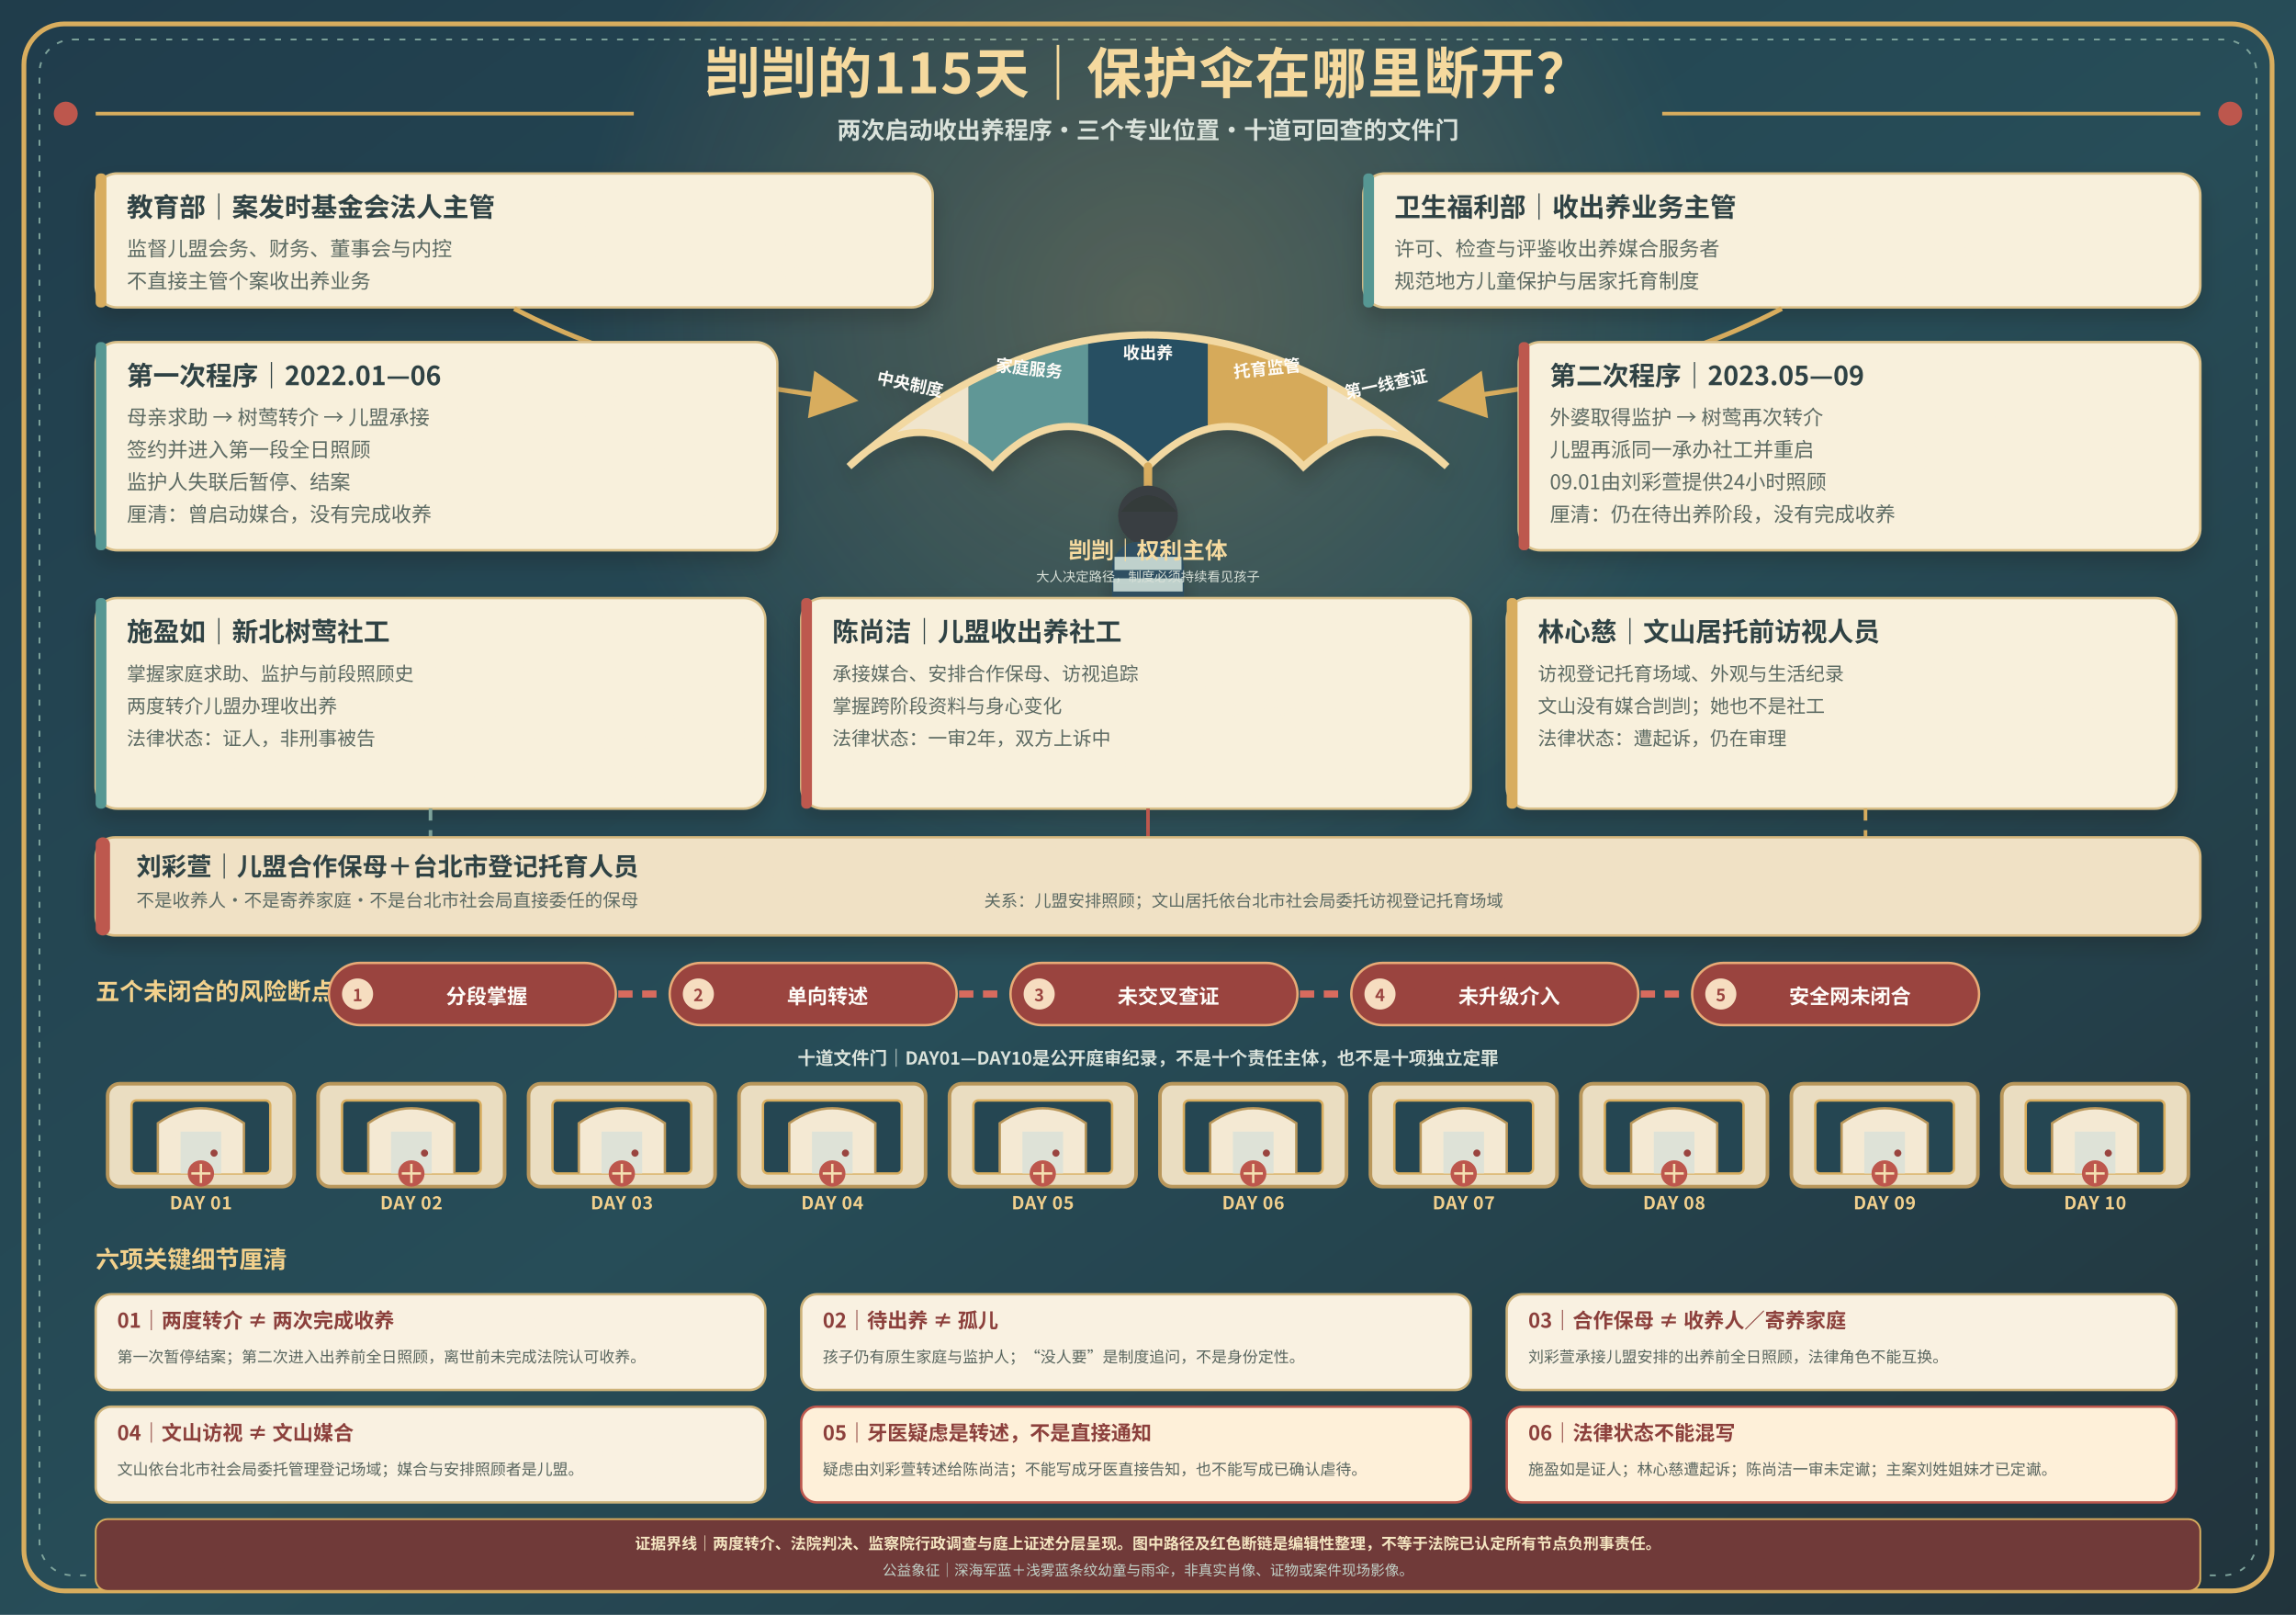
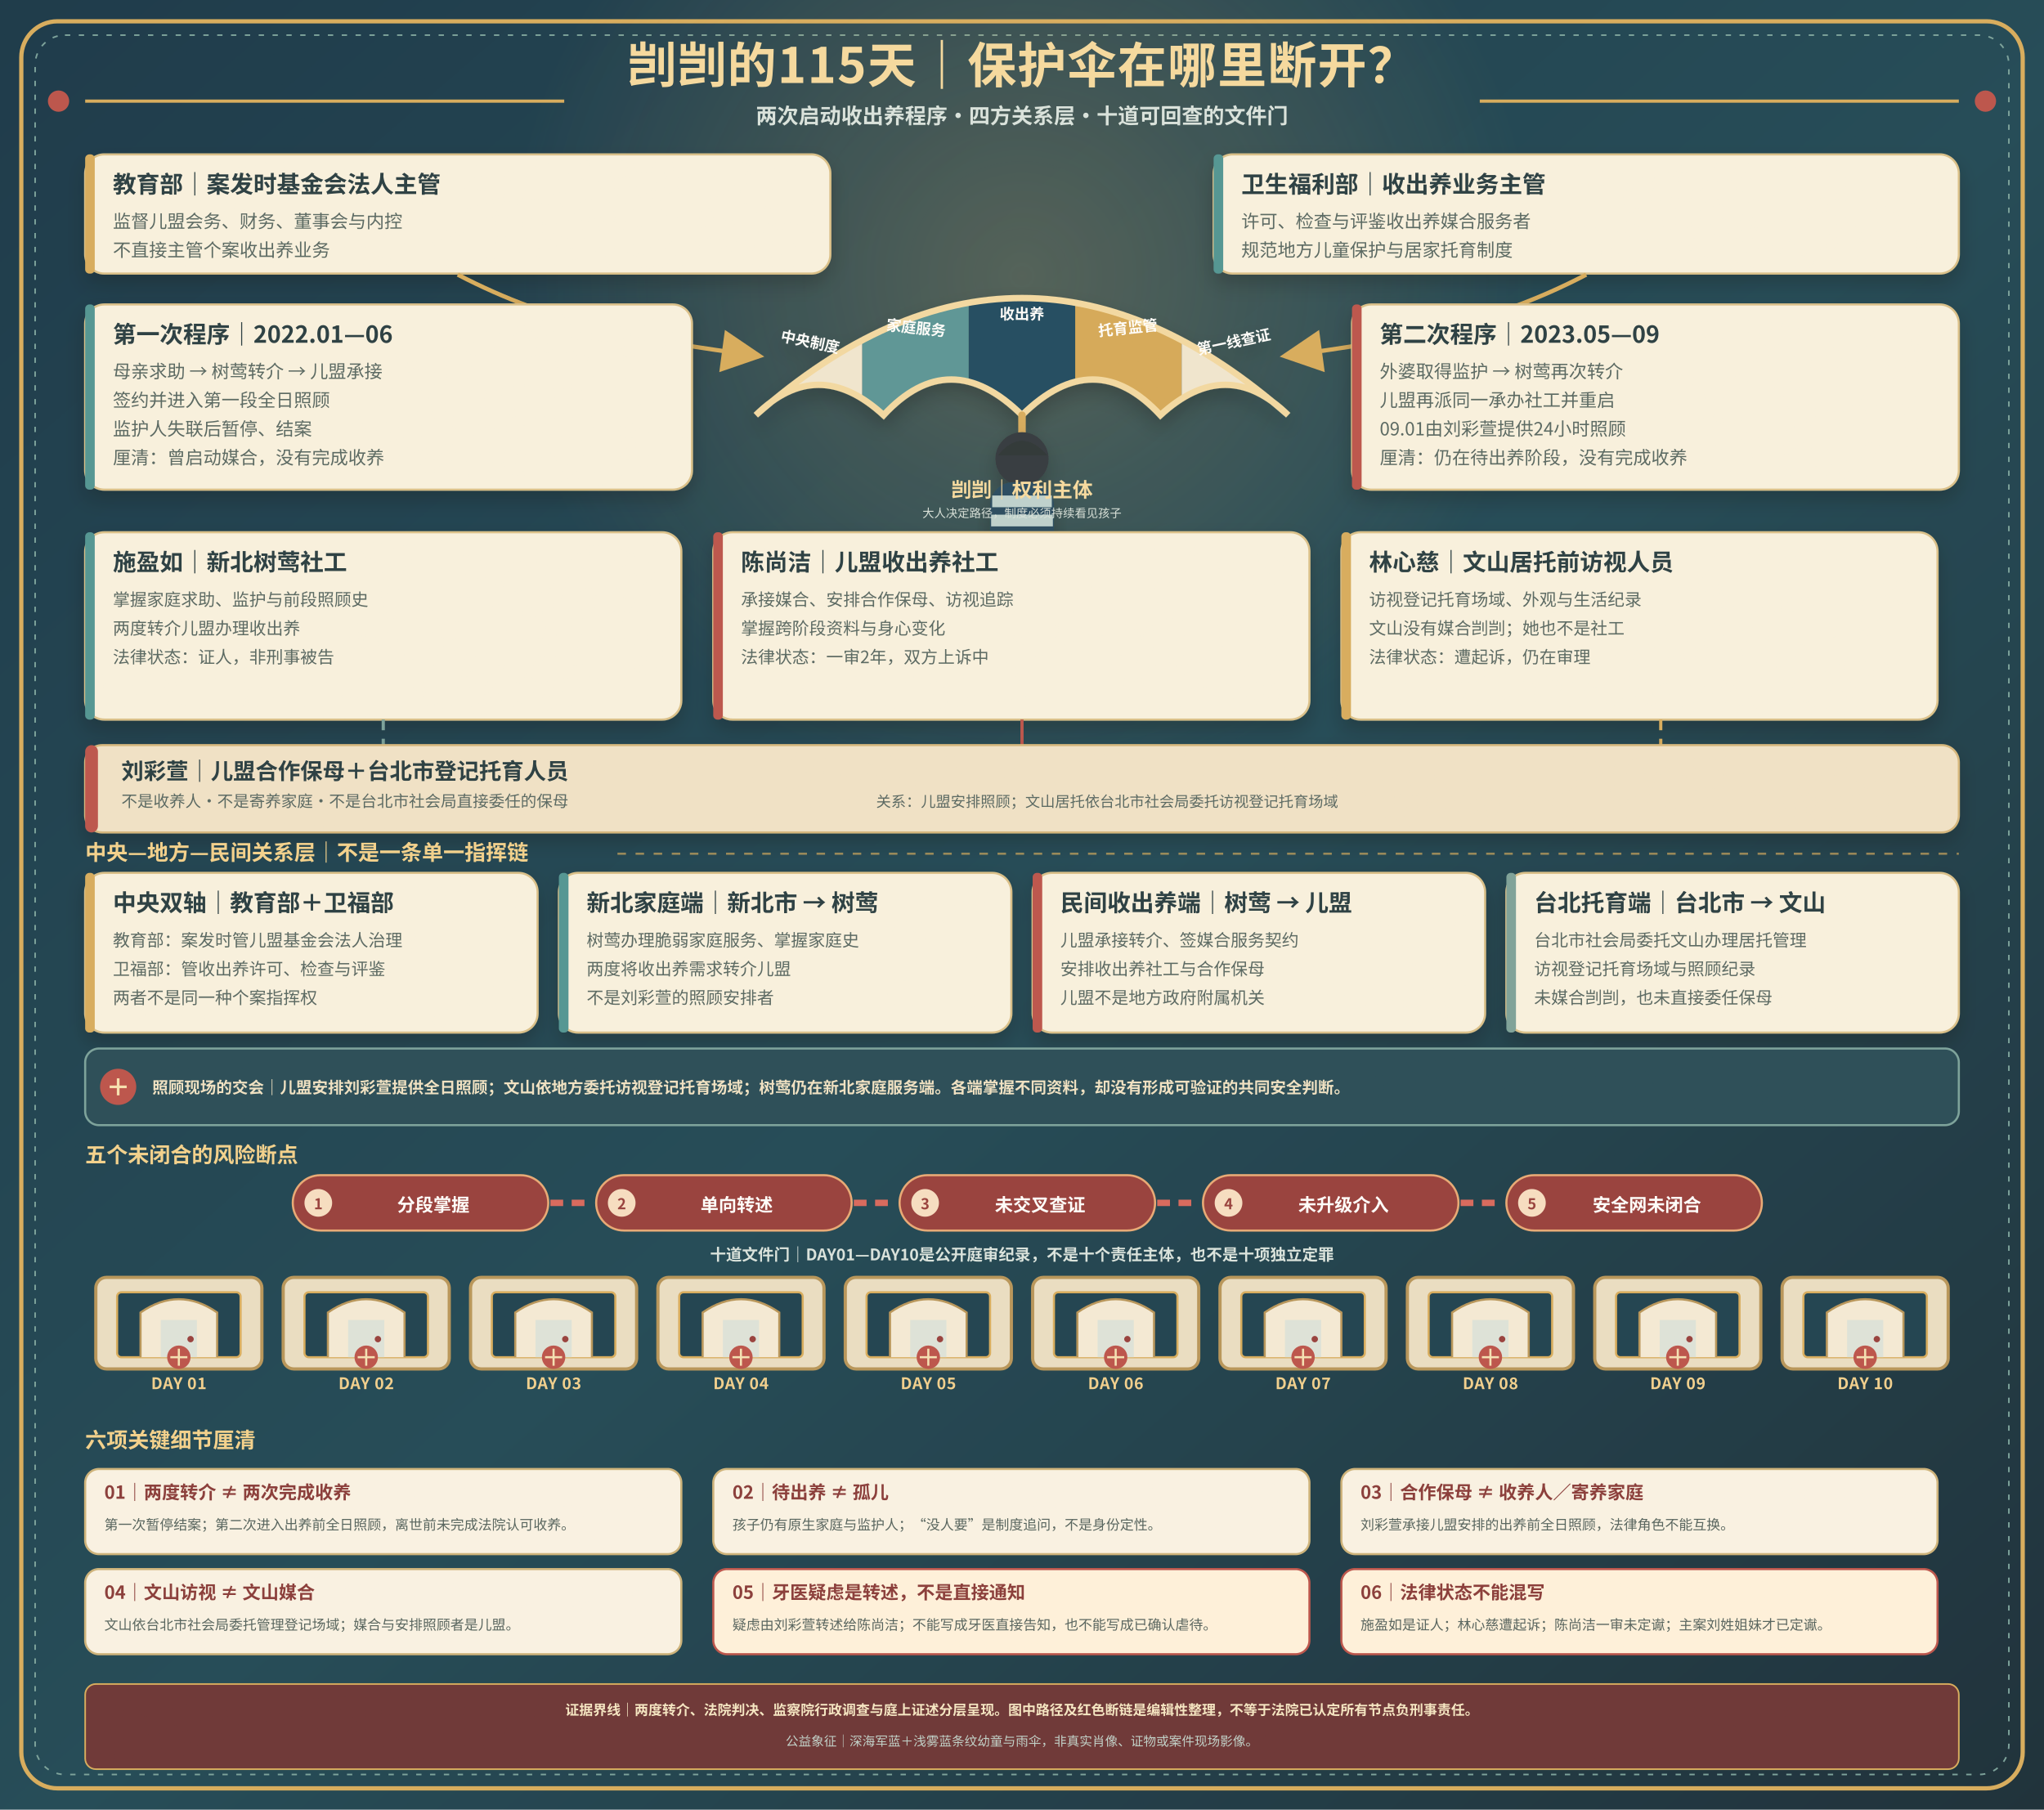
- <svg xmlns="http://www.w3.org/2000/svg" width="1920" height="1350" viewBox="0 0 1920 1350" role="img" aria-labelledby="title desc" lang="zh-Hans">
+ <svg xmlns="http://www.w3.org/2000/svg" width="1920" height="1700" viewBox="0 0 1920 1700" role="img" aria-labelledby="title desc" lang="zh-Hans">
  <defs>
    <linearGradient id="bg" x1="0" y1="0" x2="1" y2="1">
      <stop offset="0" stop-color="#06283d" />
      <stop offset=".52" stop-color="#0d3a4b" />
      <stop offset="1" stop-color="#071d2b" />
    </linearGradient>
    <radialGradient id="glow">
      <stop offset="0" stop-color="#d7a95d" stop-opacity=".27" />
      <stop offset="1" stop-color="#d7a95d" stop-opacity="0" />
    </radialGradient>
    <filter id="paper">
      <feTurbulence baseFrequency=".7" numOctaves="3" seed="17" type="fractalNoise" result="noise" />
      <feColorMatrix in="noise" values="1 0 0 0 0  0 1 0 0 0  0 0 1 0 0  0 0 0 .065 0" />
      <feBlend in="SourceGraphic" mode="multiply" />
    </filter>
    <filter id="shadow" x="-20%" y="-20%" width="140%" height="150%">
      <feDropShadow dx="0" dy="9" stdDeviation="9" flood-color="#000" flood-opacity=".27" />
    </filter>
    <marker id="arrow" markerWidth="10" markerHeight="10" refX="8" refY="5" orient="auto">
      <path d="M0 0 L10 5 L0 10 Z" fill="#d4a652" />
    </marker>
    <clipPath id="canopy">
      <path d="M710 390 Q960 170 1210 390 Q1152 333 1090 390 Q1028 323 960 390 Q892 323 830 390 Q768 333 710 390 Z" />
    </clipPath>
    <g id="door">
      <rect x="0" y="0" width="156" height="86" rx="10" fill="#e8dcc1" stroke="#b28d4f" stroke-width="3" />
      <rect x="20" y="14" width="116" height="61" rx="4" fill="#0b3245" stroke="#d4a652" stroke-width="2" />
      <path d="M42 75V33Q78 8 114 33V75" fill="#f4ead5" stroke="#b28d4f" stroke-width="2" />
      <rect x="61" y="40" width="34" height="35" fill="#dbe2da" />
      <circle cx="89" cy="58" r="3" fill="#8f302f" />
      <circle cx="78" cy="75" r="11" fill="#b6463f" />
      <path d="M70 75h16M78 67v16" stroke="#f4dfb0" stroke-width="2" />
    </g>
    <style>
      text{font-family:'Noto Sans CJK SC','Noto Sans TC','Microsoft JhengHei','PingFang TC',sans-serif}
-       .title{font-weight:900;fill:#f5d89a;letter-spacing:1px}.subtitle{font-weight:600;fill:#d6e2de}.card-title{font-weight:900;fill:#172e36}.card-copy{font-weight:500;fill:#4a5b58}.small-label{font-weight:800;fill:#f3cf86}.umbrella-label{font-weight:800;fill:#fff}.child-title{font-weight:900;fill:#f6d99b}.child-copy{font-weight:500;fill:#d6e1dc}.risk-number{font-weight:900;fill:#8f302f}.risk-copy{font-weight:800;fill:#fff}.door-label{font-weight:900;fill:#f0cd87;letter-spacing:.5px}.clarify-title{font-weight:900;fill:#7f2c2c}.clarify-copy{font-weight:500;fill:#465653}.boundary{font-weight:600;fill:#f5e6c2}.art-note{font-weight:500;fill:#bcd0ca}
+       .title{font-weight:900;fill:#f5d89a;letter-spacing:1px}.subtitle{font-weight:600;fill:#d6e2de}.card-title{font-weight:900;fill:#172e36}.card-copy{font-weight:500;fill:#4a5b58}.small-label{font-weight:800;fill:#f3cf86}.umbrella-label{font-weight:800;fill:#fff}.child-title{font-weight:900;fill:#f6d99b}.child-copy{font-weight:500;fill:#d6e1dc}.relation-note{font-weight:650;fill:#efe1c2}.risk-number{font-weight:900;fill:#8f302f}.risk-copy{font-weight:800;fill:#fff}.door-label{font-weight:900;fill:#f0cd87;letter-spacing:.5px}.clarify-title{font-weight:900;fill:#7f2c2c}.clarify-copy{font-weight:500;fill:#465653}.boundary{font-weight:600;fill:#f5e6c2}.art-note{font-weight:500;fill:#bcd0ca}
    </style>
  </defs>
-   <rect width="1920" height="1350" fill="url(#bg)" />
-   <rect x="20" y="20" width="1880" height="1310" rx="34" fill="none" stroke="#d4a652" stroke-width="4" />
-   <rect x="33" y="33" width="1854" height="1284" rx="28" fill="none" stroke="#6f9b96" stroke-width="1.5" stroke-dasharray="5 8" />
+   <rect width="1920" height="1700" fill="url(#bg)" />
+   <rect x="20" y="20" width="1880" height="1660" rx="34" fill="none" stroke="#d4a652" stroke-width="4" />
+   <rect x="33" y="33" width="1854" height="1634" rx="28" fill="none" stroke="#6f9b96" stroke-width="1.5" stroke-dasharray="5 8" />
  <circle cx="960" cy="260" r="480" fill="url(#glow)" />
  <path d="M80 95H530M1390 95H1840" stroke="#d4a652" stroke-width="3" />
  <circle cx="55" cy="95" r="10" fill="#b6463f" />
  <circle cx="1865" cy="95" r="10" fill="#b6463f" />
  <text x="960" y="78" text-anchor="middle" class="title" font-size="46">剀剀的115天｜保护伞在哪里断开？</text>
-   <text x="960" y="116" text-anchor="middle" class="subtitle" font-size="20">两次启动收出养程序・三个专业位置・十道可回查的文件门</text>
+   <text x="960" y="116" text-anchor="middle" class="subtitle" font-size="20">两次启动收出养程序・四方关系层・十道可回查的文件门</text>
  <g filter="url(#shadow)">
    <rect x="80" y="145" width="700" height="112" rx="18" fill="#f8f1df" stroke="#d7bc82" stroke-width="2" />
    <rect x="80" y="145" width="9" height="112" rx="4" fill="#d4a652" />
    <text x="106" y="181" class="card-title" font-size="22">教育部｜案发时基金会法人主管</text>
    <text x="106" y="214" class="card-copy" font-size="17" text-anchor="start">
      <tspan x="106" dy="0">监督儿盟会务、财务、董事会与内控</tspan>
      <tspan x="106" dy="27">不直接主管个案收出养业务</tspan>
    </text>
  </g>
  <g filter="url(#shadow)">
    <rect x="1140" y="145" width="700" height="112" rx="18" fill="#f8f1df" stroke="#d7bc82" stroke-width="2" />
    <rect x="1140" y="145" width="9" height="112" rx="4" fill="#438d8e" />
    <text x="1166" y="181" class="card-title" font-size="22">卫生福利部｜收出养业务主管</text>
    <text x="1166" y="214" class="card-copy" font-size="17" text-anchor="start">
      <tspan x="1166" dy="0">许可、检查与评鉴收出养媒合服务者</tspan>
      <tspan x="1166" dy="27">规范地方儿童保护与居家托育制度</tspan>
    </text>
  </g>
  <path d="M430 258 C520 305 605 320 710 334" fill="none" stroke="#d4a652" stroke-width="4" marker-end="url(#arrow)" />
  <path d="M1490 258 C1400 305 1315 320 1210 334" fill="none" stroke="#d4a652" stroke-width="4" marker-end="url(#arrow)" />
  <g filter="url(#shadow)">
    <rect x="80" y="286" width="570" height="174" rx="18" fill="#f8f1df" stroke="#d7bc82" stroke-width="2" />
    <rect x="80" y="286" width="9" height="174" rx="4" fill="#438d8e" />
    <text x="106" y="322" class="card-title" font-size="22">第一次程序｜2022.01—06</text>
    <text x="106" y="355" class="card-copy" font-size="17" text-anchor="start">
      <tspan x="106" dy="0">母亲求助 → 树莺转介 → 儿盟承接</tspan>
      <tspan x="106" dy="27">签约并进入第一段全日照顾</tspan>
      <tspan x="106" dy="27">监护人失联后暂停、结案</tspan>
      <tspan x="106" dy="27">厘清：曾启动媒合，没有完成收养</tspan>
    </text>
  </g>
  <g filter="url(#shadow)">
    <rect x="1270" y="286" width="570" height="174" rx="18" fill="#f8f1df" stroke="#d7bc82" stroke-width="2" />
    <rect x="1270" y="286" width="9" height="174" rx="4" fill="#b6463f" />
    <text x="1296" y="322" class="card-title" font-size="22">第二次程序｜2023.05—09</text>
    <text x="1296" y="355" class="card-copy" font-size="17" text-anchor="start">
      <tspan x="1296" dy="0">外婆取得监护 → 树莺再次转介</tspan>
      <tspan x="1296" dy="27">儿盟再派同一承办社工并重启</tspan>
      <tspan x="1296" dy="27">09.01由刘彩萱提供24小时照顾</tspan>
      <tspan x="1296" dy="27">厘清：仍在待出养阶段，没有完成收养</tspan>
    </text>
  </g>
  <g filter="url(#shadow)">
    <g clip-path="url(#canopy)">
      <rect x="710" y="170" width="100" height="230" fill="#efe5cf" />
      <rect x="810" y="170" width="100" height="230" fill="#4d8e91" />
      <rect x="910" y="170" width="100" height="230" fill="#0f3d56" />
      <rect x="1010" y="170" width="100" height="230" fill="#d2a34d" />
      <rect x="1110" y="170" width="100" height="230" fill="#efe5cf" />
    </g>
    <path d="M710 390 Q960 170 1210 390 Q1152 333 1090 390 Q1028 323 960 390 Q892 323 830 390 Q768 333 710 390 Z" fill="none" stroke="#f2d79d" stroke-width="6" />
    <path d="M960 390V447Q960 476 934 476" fill="none" stroke="#d4a652" stroke-width="7" stroke-linecap="round" />
    <text x="760" y="326" text-anchor="middle" class="umbrella-label" font-size="14" transform="rotate(12 760 326)">中央制度</text>
    <text x="860" y="313" text-anchor="middle" class="umbrella-label" font-size="14" transform="rotate(6 860 313)">家庭服务</text>
    <text x="960" y="300" text-anchor="middle" class="umbrella-label" font-size="14" transform="rotate(0 960 300)">收出养</text>
    <text x="1060" y="313" text-anchor="middle" class="umbrella-label" font-size="14" transform="rotate(-6 1060 313)">托育监管</text>
    <text x="1160" y="326" text-anchor="middle" class="umbrella-label" font-size="14" transform="rotate(-12 1160 326)">第一线查证</text>
  </g>
  <g transform="translate(890 402)" filter="url(#shadow)">
    <circle cx="70" cy="29" r="25" fill="#242c32" />
    <path d="M47 26Q70 -2 94 26" fill="#1d252b" />
    <rect x="40" y="51" width="60" height="72" rx="22" fill="#143e56" />
    <path d="M42 69H98M41 87H99M44 105H96" stroke="#b8cfce" stroke-width="11" />
    <rect x="49" y="116" width="17" height="32" rx="7" fill="#162d38" />
    <rect x="75" y="116" width="17" height="32" rx="7" fill="#162d38" />
  </g>
  <text x="960" y="467" text-anchor="middle" class="child-title" font-size="19">剀剀｜权利主体</text>
  <text x="960" y="486" text-anchor="middle" class="child-copy" font-size="11">大人决定路径，制度必须持续看见孩子</text>
  <g filter="url(#shadow)">
    <rect x="80" y="500" width="560" height="176" rx="18" fill="#f8f1df" stroke="#d7bc82" stroke-width="2" />
    <rect x="80" y="500" width="9" height="176" rx="4" fill="#438d8e" />
    <text x="106" y="536" class="card-title" font-size="22">施盈如｜新北树莺社工</text>
    <text x="106" y="569" class="card-copy" font-size="16" text-anchor="start">
      <tspan x="106" dy="0">掌握家庭求助、监护与前段照顾史</tspan>
      <tspan x="106" dy="27">两度转介儿盟办理收出养</tspan>
      <tspan x="106" dy="27">法律状态：证人，非刑事被告</tspan>
    </text>
  </g>
  <g filter="url(#shadow)">
    <rect x="670" y="500" width="560" height="176" rx="18" fill="#f8f1df" stroke="#d7bc82" stroke-width="2" />
    <rect x="670" y="500" width="9" height="176" rx="4" fill="#b6463f" />
    <text x="696" y="536" class="card-title" font-size="22">陈尚洁｜儿盟收出养社工</text>
    <text x="696" y="569" class="card-copy" font-size="16" text-anchor="start">
      <tspan x="696" dy="0">承接媒合、安排合作保母、访视追踪</tspan>
      <tspan x="696" dy="27">掌握跨阶段资料与身心变化</tspan>
      <tspan x="696" dy="27">法律状态：一审2年，双方上诉中</tspan>
    </text>
  </g>
  <g filter="url(#shadow)">
    <rect x="1260" y="500" width="560" height="176" rx="18" fill="#f8f1df" stroke="#d7bc82" stroke-width="2" />
    <rect x="1260" y="500" width="9" height="176" rx="4" fill="#d4a652" />
    <text x="1286" y="536" class="card-title" font-size="22">林心慈｜文山居托前访视人员</text>
    <text x="1286" y="569" class="card-copy" font-size="16" text-anchor="start">
      <tspan x="1286" dy="0">访视登记托育场域、外观与生活纪录</tspan>
      <tspan x="1286" dy="27">文山没有媒合剀剀；她也不是社工</tspan>
      <tspan x="1286" dy="27">法律状态：遭起诉，仍在审理</tspan>
    </text>
  </g>
  <path d="M360 676V716H960" fill="none" stroke="#6f9b96" stroke-width="3" stroke-dasharray="10 8" />
  <path d="M960 676V716" stroke="#b6463f" stroke-width="3" />
  <path d="M1560 676V716H960" fill="none" stroke="#d4a652" stroke-width="3" stroke-dasharray="10 8" />
  <g filter="url(#shadow)">
    <rect x="80" y="700" width="1760" height="82" rx="16" fill="#efe1c6" stroke="#d2b275" stroke-width="2" />
    <rect x="80" y="700" width="12" height="82" rx="6" fill="#b6463f" />
    <text x="114" y="732" class="card-title" font-size="21">刘彩萱｜儿盟合作保母＋台北市登记托育人员</text>
    <text x="114" y="758" class="card-copy" font-size="15">不是收养人・不是寄养家庭・不是台北市社会局直接委任的保母</text>
    <text x="1040" y="758" class="card-copy" font-size="14" text-anchor="middle">关系：儿盟安排照顾；文山居托依台北市社会局委托访视登记托育场域</text>
  </g>
-   <text x="80" y="836" class="small-label" font-size="20">五个未闭合的风险断点</text>
-   <g>
-     <rect x="275" y="805" width="240" height="52" rx="26" fill="#8f302f" stroke="#e6a36d" stroke-width="2" />
-     <circle cx="299" cy="831" r="13" fill="#f6dcc0" />
-     <text x="299" y="837" text-anchor="middle" class="risk-number" font-size="14">1</text>
-     <text x="407" y="839" text-anchor="middle" class="risk-copy" font-size="17">分段掌握</text>
-     <path d="M517 831 H554" stroke="#d45c52" stroke-width="6" stroke-dasharray="12 8" />
-   </g>
-   <g>
-     <rect x="560" y="805" width="240" height="52" rx="26" fill="#8f302f" stroke="#e6a36d" stroke-width="2" />
-     <circle cx="584" cy="831" r="13" fill="#f6dcc0" />
-     <text x="584" y="837" text-anchor="middle" class="risk-number" font-size="14">2</text>
-     <text x="692" y="839" text-anchor="middle" class="risk-copy" font-size="17">单向转述</text>
-     <path d="M802 831 H839" stroke="#d45c52" stroke-width="6" stroke-dasharray="12 8" />
-   </g>
-   <g>
-     <rect x="845" y="805" width="240" height="52" rx="26" fill="#8f302f" stroke="#e6a36d" stroke-width="2" />
-     <circle cx="869" cy="831" r="13" fill="#f6dcc0" />
-     <text x="869" y="837" text-anchor="middle" class="risk-number" font-size="14">3</text>
-     <text x="977" y="839" text-anchor="middle" class="risk-copy" font-size="17">未交叉查证</text>
-     <path d="M1087 831 H1124" stroke="#d45c52" stroke-width="6" stroke-dasharray="12 8" />
-   </g>
-   <g>
-     <rect x="1130" y="805" width="240" height="52" rx="26" fill="#8f302f" stroke="#e6a36d" stroke-width="2" />
-     <circle cx="1154" cy="831" r="13" fill="#f6dcc0" />
-     <text x="1154" y="837" text-anchor="middle" class="risk-number" font-size="14">4</text>
-     <text x="1262" y="839" text-anchor="middle" class="risk-copy" font-size="17">未升级介入</text>
-     <path d="M1372 831 H1409" stroke="#d45c52" stroke-width="6" stroke-dasharray="12 8" />
-   </g>
-   <g>
-     <rect x="1415" y="805" width="240" height="52" rx="26" fill="#8f302f" stroke="#e6a36d" stroke-width="2" />
-     <circle cx="1439" cy="831" r="13" fill="#f6dcc0" />
-     <text x="1439" y="837" text-anchor="middle" class="risk-number" font-size="14">5</text>
-     <text x="1547" y="839" text-anchor="middle" class="risk-copy" font-size="17">安全网未闭合</text>
-   </g>
-   <text x="960" y="890" text-anchor="middle" class="subtitle" font-size="15">十道文件门｜DAY01—DAY10是公开庭审纪录，不是十个责任主体，也不是十项独立定罪</text>
-   <g transform="translate(90 906)">
+   <text x="80" y="808" class="small-label" font-size="20">中央—地方—民间关系层｜不是一条单一指挥链</text>
+   <path d="M580 802H1840" stroke="#d4a652" stroke-width="2" stroke-dasharray="8 9" opacity=".65" />
+   <g filter="url(#shadow)">
+     <rect x="80" y="820" width="425" height="150" rx="18" fill="#f8f1df" stroke="#d7bc82" stroke-width="2" />
+     <rect x="80" y="820" width="9" height="150" rx="4" fill="#d4a652" />
+     <text x="106" y="856" class="card-title" font-size="22">中央双轴｜教育部＋卫福部</text>
+     <text x="106" y="889" class="card-copy" font-size="16" text-anchor="start">
+       <tspan x="106" dy="0">教育部：案发时管儿盟基金会法人治理</tspan>
+       <tspan x="106" dy="27">卫福部：管收出养许可、检查与评鉴</tspan>
+       <tspan x="106" dy="27">两者不是同一种个案指挥权</tspan>
+     </text>
+   </g>
+   <g filter="url(#shadow)">
+     <rect x="525" y="820" width="425" height="150" rx="18" fill="#f8f1df" stroke="#d7bc82" stroke-width="2" />
+     <rect x="525" y="820" width="9" height="150" rx="4" fill="#438d8e" />
+     <text x="551" y="856" class="card-title" font-size="22">新北家庭端｜新北市 → 树莺</text>
+     <text x="551" y="889" class="card-copy" font-size="16" text-anchor="start">
+       <tspan x="551" dy="0">树莺办理脆弱家庭服务、掌握家庭史</tspan>
+       <tspan x="551" dy="27">两度将收出养需求转介儿盟</tspan>
+       <tspan x="551" dy="27">不是刘彩萱的照顾安排者</tspan>
+     </text>
+   </g>
+   <g filter="url(#shadow)">
+     <rect x="970" y="820" width="425" height="150" rx="18" fill="#f8f1df" stroke="#d7bc82" stroke-width="2" />
+     <rect x="970" y="820" width="9" height="150" rx="4" fill="#b6463f" />
+     <text x="996" y="856" class="card-title" font-size="22">民间收出养端｜树莺 → 儿盟</text>
+     <text x="996" y="889" class="card-copy" font-size="16" text-anchor="start">
+       <tspan x="996" dy="0">儿盟承接转介、签媒合服务契约</tspan>
+       <tspan x="996" dy="27">安排收出养社工与合作保母</tspan>
+       <tspan x="996" dy="27">儿盟不是地方政府附属机关</tspan>
+     </text>
+   </g>
+   <g filter="url(#shadow)">
+     <rect x="1415" y="820" width="425" height="150" rx="18" fill="#f8f1df" stroke="#d7bc82" stroke-width="2" />
+     <rect x="1415" y="820" width="9" height="150" rx="4" fill="#739b94" />
+     <text x="1441" y="856" class="card-title" font-size="22">台北托育端｜台北市 → 文山</text>
+     <text x="1441" y="889" class="card-copy" font-size="16" text-anchor="start">
+       <tspan x="1441" dy="0">台北市社会局委托文山办理居托管理</tspan>
+       <tspan x="1441" dy="27">访视登记托育场域与照顾纪录</tspan>
+       <tspan x="1441" dy="27">未媒合剀剀，也未直接委任保母</tspan>
+     </text>
+   </g>
+   <rect x="80" y="985" width="1760" height="72" rx="13" fill="#163e4c" stroke="#6f9b96" stroke-width="2" />
+   <circle cx="111" cy="1021" r="17" fill="#b6463f" />
+   <path d="M103 1021h16M111 1013v16" stroke="#f6dfad" stroke-width="2.5" />
+   <text x="143" y="1027" class="relation-note" font-size="15">照顾现场的交会｜儿盟安排刘彩萱提供全日照顾；文山依地方委托访视登记托育场域；树莺仍在新北家庭服务端。各端掌握不同资料，却没有形成可验证的共同安全判断。</text>
+   <text x="80" y="1092" class="small-label" font-size="20">五个未闭合的风险断点</text>
+   <g>
+     <rect x="275" y="1104" width="240" height="52" rx="26" fill="#8f302f" stroke="#e6a36d" stroke-width="2" />
+     <circle cx="299" cy="1130" r="13" fill="#f6dcc0" />
+     <text x="299" y="1136" text-anchor="middle" class="risk-number" font-size="14">1</text>
+     <text x="407" y="1138" text-anchor="middle" class="risk-copy" font-size="17">分段掌握</text>
+     <path d="M517 1130 H554" stroke="#d45c52" stroke-width="6" stroke-dasharray="12 8" />
+   </g>
+   <g>
+     <rect x="560" y="1104" width="240" height="52" rx="26" fill="#8f302f" stroke="#e6a36d" stroke-width="2" />
+     <circle cx="584" cy="1130" r="13" fill="#f6dcc0" />
+     <text x="584" y="1136" text-anchor="middle" class="risk-number" font-size="14">2</text>
+     <text x="692" y="1138" text-anchor="middle" class="risk-copy" font-size="17">单向转述</text>
+     <path d="M802 1130 H839" stroke="#d45c52" stroke-width="6" stroke-dasharray="12 8" />
+   </g>
+   <g>
+     <rect x="845" y="1104" width="240" height="52" rx="26" fill="#8f302f" stroke="#e6a36d" stroke-width="2" />
+     <circle cx="869" cy="1130" r="13" fill="#f6dcc0" />
+     <text x="869" y="1136" text-anchor="middle" class="risk-number" font-size="14">3</text>
+     <text x="977" y="1138" text-anchor="middle" class="risk-copy" font-size="17">未交叉查证</text>
+     <path d="M1087 1130 H1124" stroke="#d45c52" stroke-width="6" stroke-dasharray="12 8" />
+   </g>
+   <g>
+     <rect x="1130" y="1104" width="240" height="52" rx="26" fill="#8f302f" stroke="#e6a36d" stroke-width="2" />
+     <circle cx="1154" cy="1130" r="13" fill="#f6dcc0" />
+     <text x="1154" y="1136" text-anchor="middle" class="risk-number" font-size="14">4</text>
+     <text x="1262" y="1138" text-anchor="middle" class="risk-copy" font-size="17">未升级介入</text>
+     <path d="M1372 1130 H1409" stroke="#d45c52" stroke-width="6" stroke-dasharray="12 8" />
+   </g>
+   <g>
+     <rect x="1415" y="1104" width="240" height="52" rx="26" fill="#8f302f" stroke="#e6a36d" stroke-width="2" />
+     <circle cx="1439" cy="1130" r="13" fill="#f6dcc0" />
+     <text x="1439" y="1136" text-anchor="middle" class="risk-number" font-size="14">5</text>
+     <text x="1547" y="1138" text-anchor="middle" class="risk-copy" font-size="17">安全网未闭合</text>
+   </g>
+   <text x="960" y="1184" text-anchor="middle" class="subtitle" font-size="15">十道文件门｜DAY01—DAY10是公开庭审纪录，不是十个责任主体，也不是十项独立定罪</text>
+   <g transform="translate(90 1200)">
    <use href="#door" />
    <text x="78" y="105" text-anchor="middle" class="door-label" font-size="15">DAY 01</text>
  </g>
-   <g transform="translate(266 906)">
+   <g transform="translate(266 1200)">
    <use href="#door" />
    <text x="78" y="105" text-anchor="middle" class="door-label" font-size="15">DAY 02</text>
  </g>
-   <g transform="translate(442 906)">
+   <g transform="translate(442 1200)">
    <use href="#door" />
    <text x="78" y="105" text-anchor="middle" class="door-label" font-size="15">DAY 03</text>
  </g>
-   <g transform="translate(618 906)">
+   <g transform="translate(618 1200)">
    <use href="#door" />
    <text x="78" y="105" text-anchor="middle" class="door-label" font-size="15">DAY 04</text>
  </g>
-   <g transform="translate(794 906)">
+   <g transform="translate(794 1200)">
    <use href="#door" />
    <text x="78" y="105" text-anchor="middle" class="door-label" font-size="15">DAY 05</text>
  </g>
-   <g transform="translate(970 906)">
+   <g transform="translate(970 1200)">
    <use href="#door" />
    <text x="78" y="105" text-anchor="middle" class="door-label" font-size="15">DAY 06</text>
  </g>
-   <g transform="translate(1146 906)">
+   <g transform="translate(1146 1200)">
    <use href="#door" />
    <text x="78" y="105" text-anchor="middle" class="door-label" font-size="15">DAY 07</text>
  </g>
-   <g transform="translate(1322 906)">
+   <g transform="translate(1322 1200)">
    <use href="#door" />
    <text x="78" y="105" text-anchor="middle" class="door-label" font-size="15">DAY 08</text>
  </g>
-   <g transform="translate(1498 906)">
+   <g transform="translate(1498 1200)">
    <use href="#door" />
    <text x="78" y="105" text-anchor="middle" class="door-label" font-size="15">DAY 09</text>
  </g>
-   <g transform="translate(1674 906)">
+   <g transform="translate(1674 1200)">
    <use href="#door" />
    <text x="78" y="105" text-anchor="middle" class="door-label" font-size="15">DAY 10</text>
  </g>
-   <text x="80" y="1060" class="small-label" font-size="20">六项关键细节厘清</text>
-   <g>
-     <rect x="80" y="1082" width="560" height="80" rx="13" fill="#f9f3e5" stroke="#c9ad72" stroke-width="2" />
-     <text x="98" y="1110" class="clarify-title" font-size="17">01｜两度转介 ≠ 两次完成收养</text>
-     <text x="98" y="1139" class="clarify-copy" font-size="13" text-anchor="start">
+   <text x="80" y="1360" class="small-label" font-size="20">六项关键细节厘清</text>
+   <g>
+     <rect x="80" y="1380" width="560" height="80" rx="13" fill="#f9f3e5" stroke="#c9ad72" stroke-width="2" />
+     <text x="98" y="1408" class="clarify-title" font-size="17">01｜两度转介 ≠ 两次完成收养</text>
+     <text x="98" y="1437" class="clarify-copy" font-size="13" text-anchor="start">
      <tspan x="98" dy="0">第一次暂停结案；第二次进入出养前全日照顾，离世前未完成法院认可收养。</tspan>
    </text>
  </g>
  <g>
-     <rect x="670" y="1082" width="560" height="80" rx="13" fill="#f9f3e5" stroke="#c9ad72" stroke-width="2" />
-     <text x="688" y="1110" class="clarify-title" font-size="17">02｜待出养 ≠ 孤儿</text>
-     <text x="688" y="1139" class="clarify-copy" font-size="13" text-anchor="start">
+     <rect x="670" y="1380" width="560" height="80" rx="13" fill="#f9f3e5" stroke="#c9ad72" stroke-width="2" />
+     <text x="688" y="1408" class="clarify-title" font-size="17">02｜待出养 ≠ 孤儿</text>
+     <text x="688" y="1437" class="clarify-copy" font-size="13" text-anchor="start">
      <tspan x="688" dy="0">孩子仍有原生家庭与监护人；“没人要”是制度追问，不是身份定性。</tspan>
    </text>
  </g>
  <g>
-     <rect x="1260" y="1082" width="560" height="80" rx="13" fill="#f9f3e5" stroke="#c9ad72" stroke-width="2" />
-     <text x="1278" y="1110" class="clarify-title" font-size="17">03｜合作保母 ≠ 收养人／寄养家庭</text>
-     <text x="1278" y="1139" class="clarify-copy" font-size="13" text-anchor="start">
+     <rect x="1260" y="1380" width="560" height="80" rx="13" fill="#f9f3e5" stroke="#c9ad72" stroke-width="2" />
+     <text x="1278" y="1408" class="clarify-title" font-size="17">03｜合作保母 ≠ 收养人／寄养家庭</text>
+     <text x="1278" y="1437" class="clarify-copy" font-size="13" text-anchor="start">
      <tspan x="1278" dy="0">刘彩萱承接儿盟安排的出养前全日照顾，法律角色不能互换。</tspan>
    </text>
  </g>
  <g>
-     <rect x="80" y="1176" width="560" height="80" rx="13" fill="#f9f3e5" stroke="#c9ad72" stroke-width="2" />
-     <text x="98" y="1204" class="clarify-title" font-size="17">04｜文山访视 ≠ 文山媒合</text>
-     <text x="98" y="1233" class="clarify-copy" font-size="13" text-anchor="start">
+     <rect x="80" y="1474" width="560" height="80" rx="13" fill="#f9f3e5" stroke="#c9ad72" stroke-width="2" />
+     <text x="98" y="1502" class="clarify-title" font-size="17">04｜文山访视 ≠ 文山媒合</text>
+     <text x="98" y="1531" class="clarify-copy" font-size="13" text-anchor="start">
      <tspan x="98" dy="0">文山依台北市社会局委托管理登记场域；媒合与安排照顾者是儿盟。</tspan>
    </text>
  </g>
  <g>
-     <rect x="670" y="1176" width="560" height="80" rx="13" fill="#fff1dc" stroke="#b6463f" stroke-width="2" />
-     <text x="688" y="1204" class="clarify-title" font-size="17">05｜牙医疑虑是转述，不是直接通知</text>
-     <text x="688" y="1233" class="clarify-copy" font-size="13" text-anchor="start">
+     <rect x="670" y="1474" width="560" height="80" rx="13" fill="#fff1dc" stroke="#b6463f" stroke-width="2" />
+     <text x="688" y="1502" class="clarify-title" font-size="17">05｜牙医疑虑是转述，不是直接通知</text>
+     <text x="688" y="1531" class="clarify-copy" font-size="13" text-anchor="start">
      <tspan x="688" dy="0">疑虑由刘彩萱转述给陈尚洁；不能写成牙医直接告知，也不能写成已确认虐待。</tspan>
    </text>
  </g>
  <g>
-     <rect x="1260" y="1176" width="560" height="80" rx="13" fill="#fff1dc" stroke="#b6463f" stroke-width="2" />
-     <text x="1278" y="1204" class="clarify-title" font-size="17">06｜法律状态不能混写</text>
-     <text x="1278" y="1233" class="clarify-copy" font-size="13" text-anchor="start">
+     <rect x="1260" y="1474" width="560" height="80" rx="13" fill="#fff1dc" stroke="#b6463f" stroke-width="2" />
+     <text x="1278" y="1502" class="clarify-title" font-size="17">06｜法律状态不能混写</text>
+     <text x="1278" y="1531" class="clarify-copy" font-size="13" text-anchor="start">
      <tspan x="1278" dy="0">施盈如是证人；林心慈遭起诉；陈尚洁一审未定谳；主案刘姓姐妹才已定谳。</tspan>
    </text>
  </g>
-   <rect x="80" y="1270" width="1760" height="60" rx="10" fill="#5f2528" stroke="#d4a652" stroke-width="1.5" />
-   <text x="960" y="1295" text-anchor="middle" class="boundary" font-size="13">证据界线｜两度转介、法院判决、监察院行政调查与庭上证述分层呈现。图中路径及红色断链是编辑性整理，不等于法院已认定所有节点负刑事责任。</text>
-   <text x="960" y="1317" text-anchor="middle" class="art-note" font-size="12">公益象征｜深海军蓝＋浅雾蓝条纹幼童与雨伞，非真实肖像、证物或案件现场影像。</text>
+   <rect x="80" y="1582" width="1760" height="80" rx="10" fill="#5f2528" stroke="#d4a652" stroke-width="1.5" />
+   <text x="960" y="1611" text-anchor="middle" class="boundary" font-size="13">证据界线｜两度转介、法院判决、监察院行政调查与庭上证述分层呈现。图中路径及红色断链是编辑性整理，不等于法院已认定所有节点负刑事责任。</text>
+   <text x="960" y="1640" text-anchor="middle" class="art-note" font-size="12">公益象征｜深海军蓝＋浅雾蓝条纹幼童与雨伞，非真实肖像、证物或案件现场影像。</text>
  <g opacity=".11" filter="url(#paper)">
-     <rect width="1920" height="1350" fill="#f5e6c2" />
+     <rect width="1920" height="1700" fill="#f5e6c2" />
  </g>
</svg>
